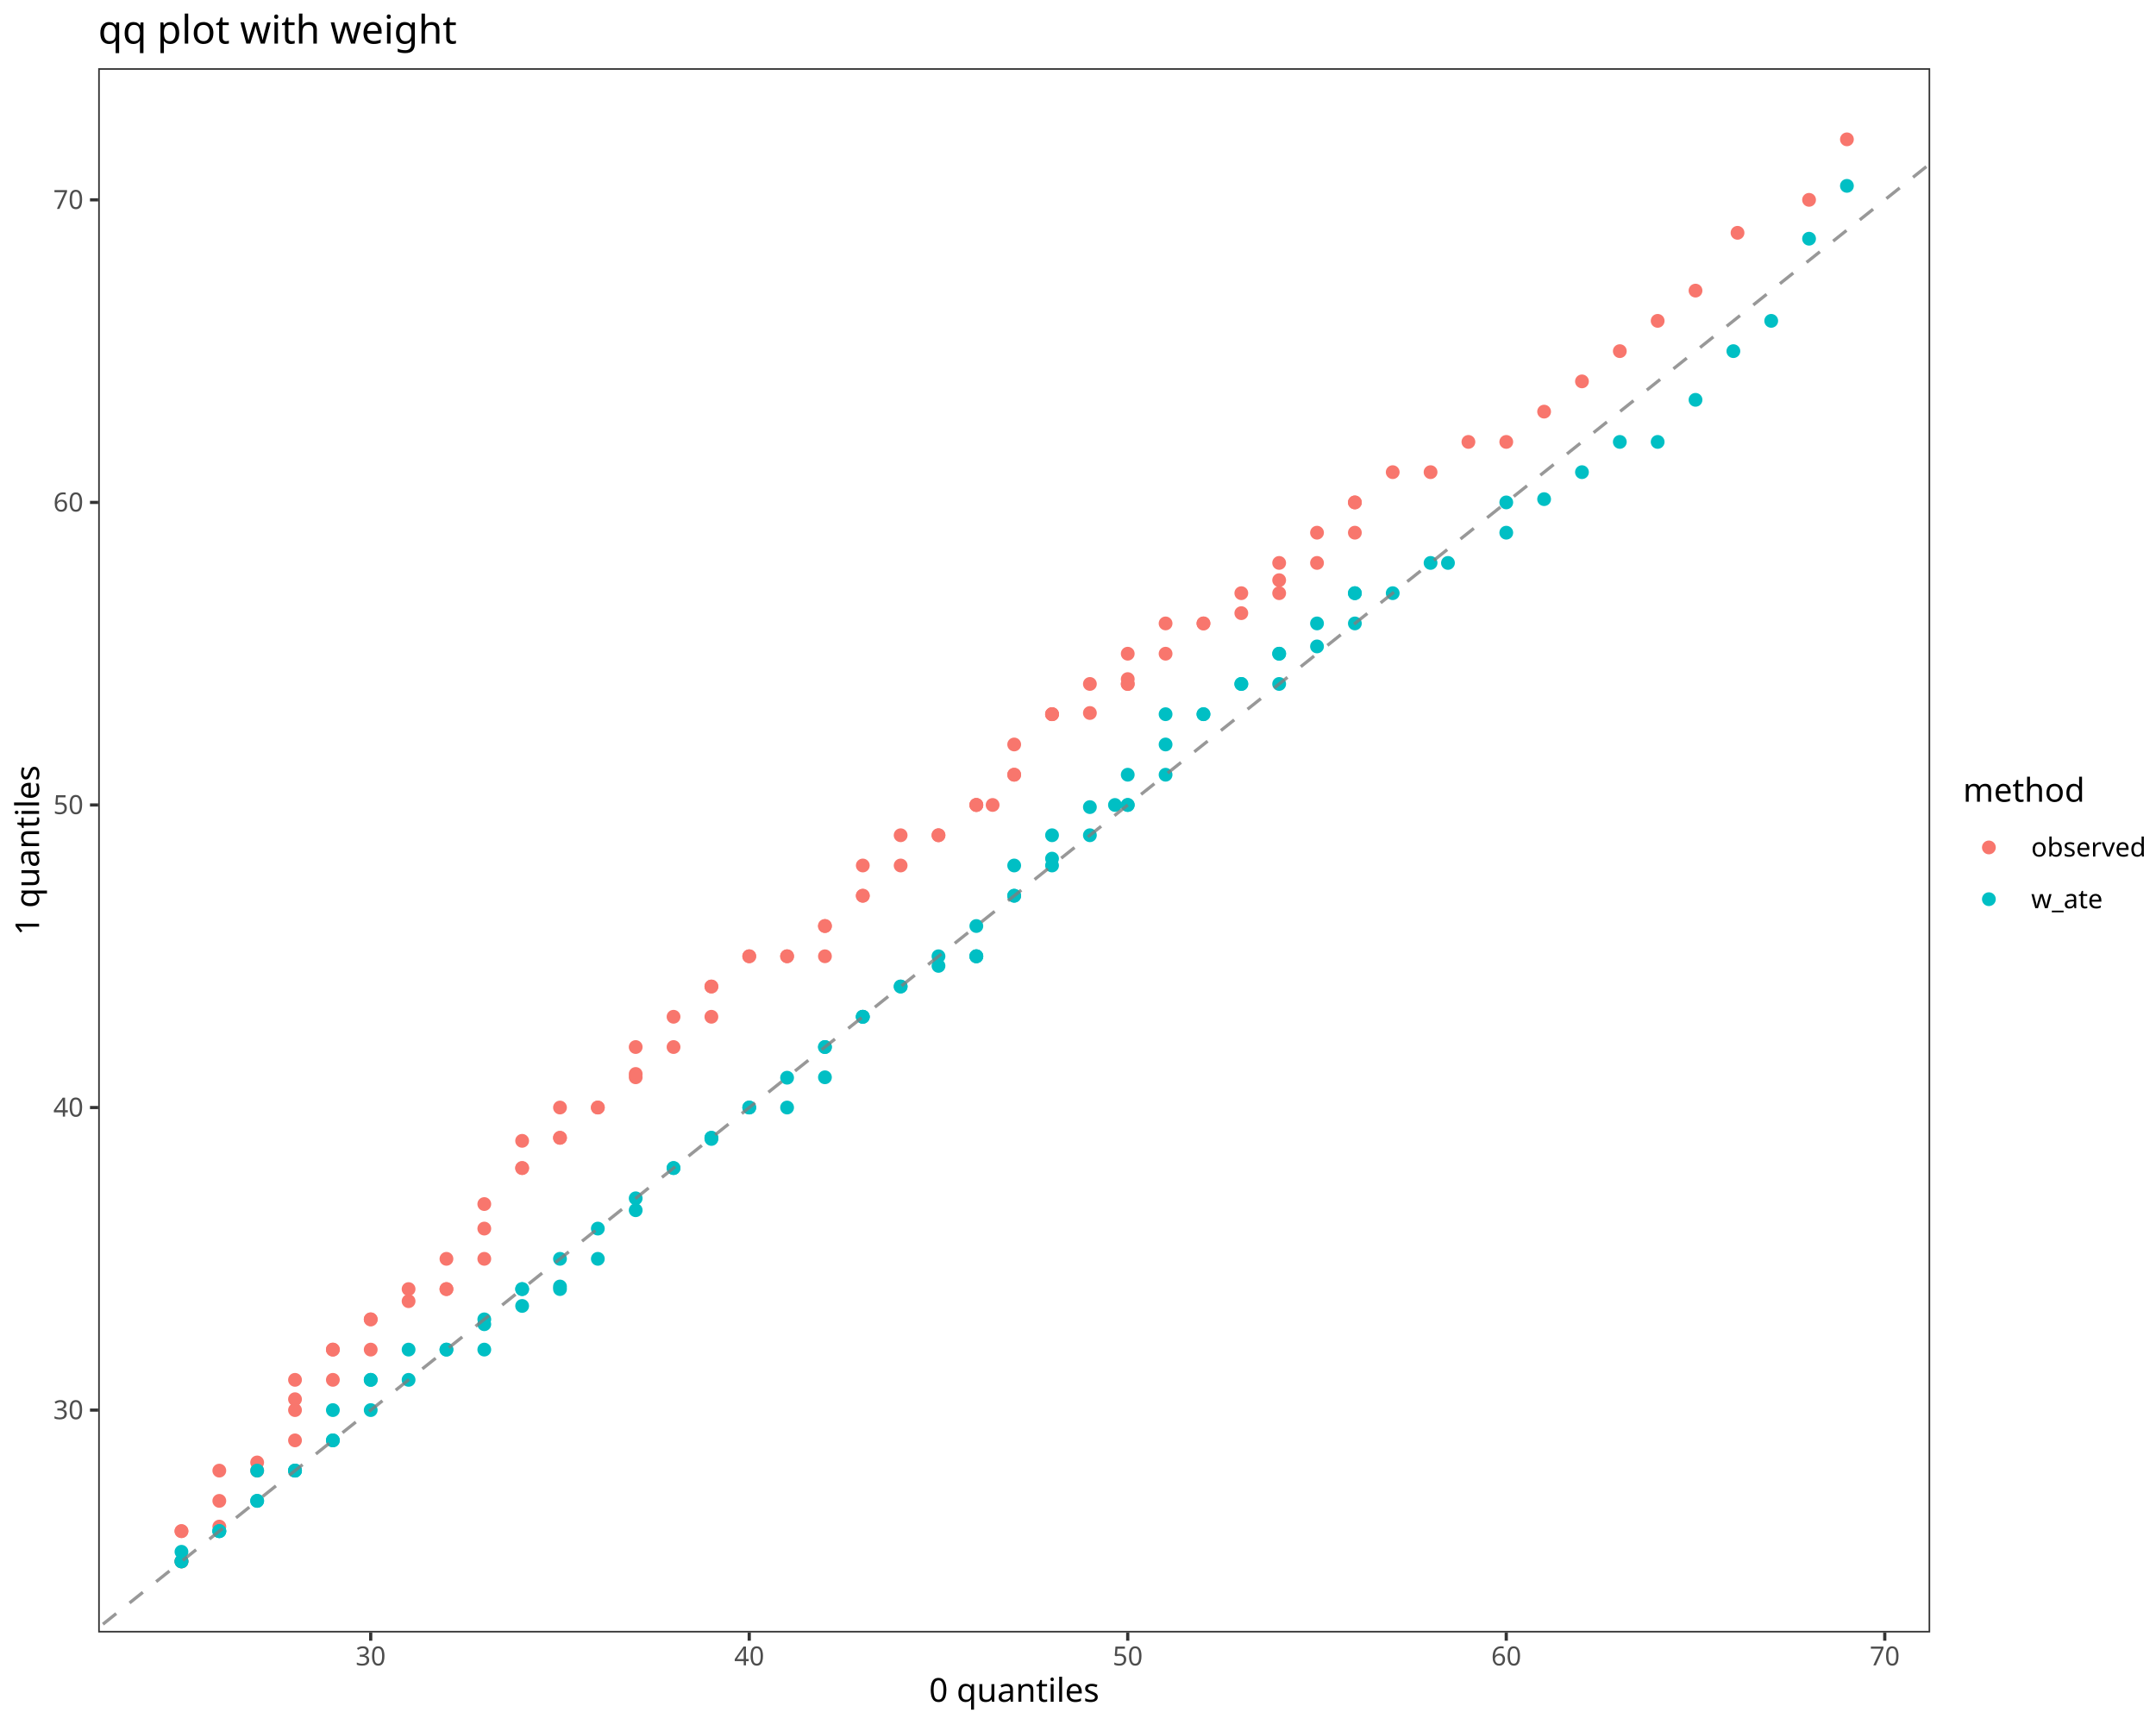
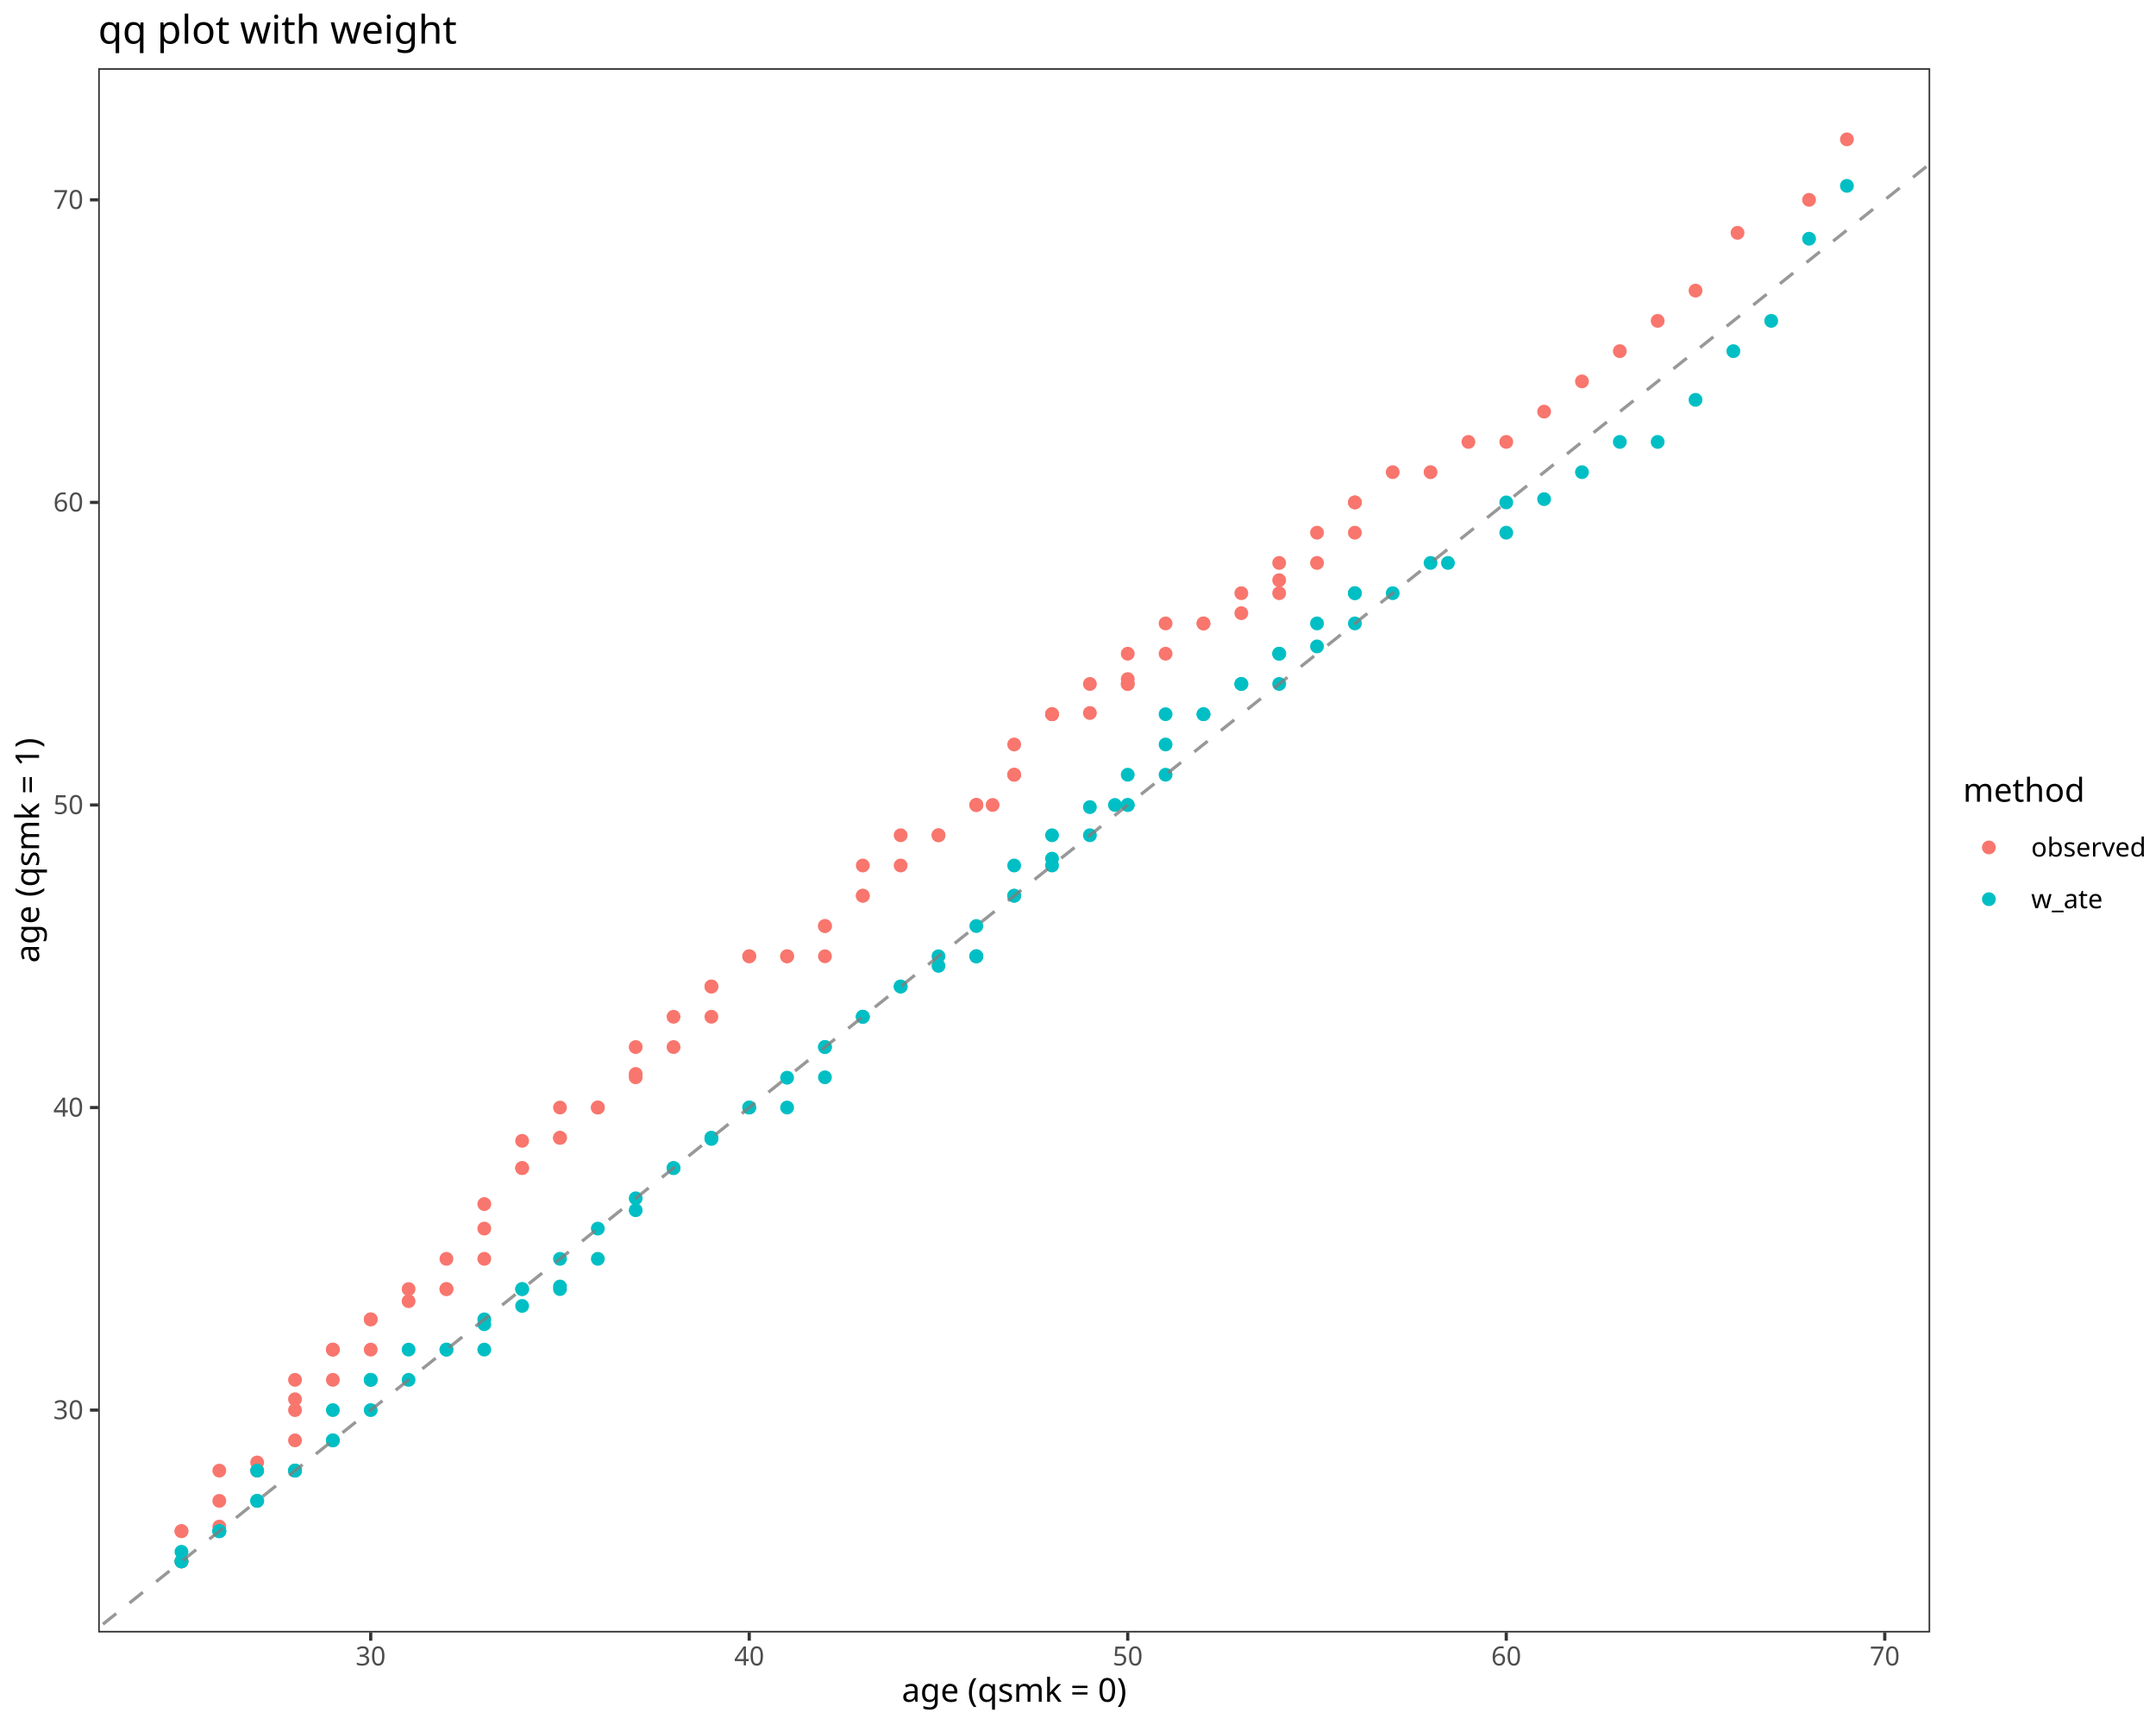
<svg xmlns="http://www.w3.org/2000/svg" class="svglite" data-engine-version="2.0" width="720.00pt" height="576.00pt" viewBox="0 0 720.00 576.00">
  <defs>
    <style type="text/css">
    .svglite line, .svglite polyline, .svglite polygon, .svglite path, .svglite rect, .svglite circle {
      fill: none;
      stroke: #000000;
      stroke-linecap: round;
      stroke-linejoin: round;
      stroke-miterlimit: 10.00;
    }
  </style>
  </defs>
  <rect width="100%" height="100%" style="stroke: none; fill: #FFFFFF;" />
  <defs>
    <clipPath id="cpMC4wMHw3MjAuMDB8MC4wMHw1NzYuMDA=">
      <rect x="0.00" y="0.00" width="720.00" height="576.00" />
    </clipPath>
  </defs>
  <g clip-path="url(#cpMC4wMHw3MjAuMDB8MC4wMHw1NzYuMDA=)">
    <rect x="0.00" y="0.00" width="720.00" height="576.00" style="stroke-width: 1.07; stroke: #FFFFFF; fill: #FFFFFF;" />
  </g>
  <defs>
    <clipPath id="cpMzIuNzl8NjQ0LjU5fDIyLjc4fDU0NS4xMQ==">
      <rect x="32.79" y="22.78" width="611.80" height="522.33" />
    </clipPath>
  </defs>
  <g clip-path="url(#cpMzIuNzl8NjQ0LjU5fDIyLjc4fDU0NS4xMQ==)">
    <rect x="32.79" y="22.78" width="611.80" height="522.33" style="stroke-width: 1.07; stroke: none; fill: #FFFFFF;" />
    <circle cx="60.60" cy="521.37" r="1.95" style="stroke-width: 0.71; stroke: #F8766D; fill: #F8766D;" />
    <circle cx="60.60" cy="521.37" r="1.95" style="stroke-width: 0.71; stroke: #F8766D; fill: #F8766D;" />
    <circle cx="60.60" cy="511.27" r="1.95" style="stroke-width: 0.71; stroke: #F8766D; fill: #F8766D;" />
    <circle cx="60.60" cy="511.27" r="1.95" style="stroke-width: 0.71; stroke: #F8766D; fill: #F8766D;" />
    <circle cx="73.24" cy="509.75" r="1.95" style="stroke-width: 0.71; stroke: #F8766D; fill: #F8766D;" />
    <circle cx="73.24" cy="501.16" r="1.95" style="stroke-width: 0.71; stroke: #F8766D; fill: #F8766D;" />
    <circle cx="73.24" cy="491.06" r="1.95" style="stroke-width: 0.71; stroke: #F8766D; fill: #F8766D;" />
    <circle cx="85.88" cy="491.06" r="1.95" style="stroke-width: 0.71; stroke: #F8766D; fill: #F8766D;" />
    <circle cx="85.88" cy="488.33" r="1.95" style="stroke-width: 0.71; stroke: #F8766D; fill: #F8766D;" />
    <circle cx="98.52" cy="480.96" r="1.95" style="stroke-width: 0.71; stroke: #F8766D; fill: #F8766D;" />
    <circle cx="98.52" cy="470.85" r="1.95" style="stroke-width: 0.71; stroke: #F8766D; fill: #F8766D;" />
    <circle cx="98.52" cy="467.22" r="1.95" style="stroke-width: 0.71; stroke: #F8766D; fill: #F8766D;" />
    <circle cx="98.52" cy="460.75" r="1.95" style="stroke-width: 0.71; stroke: #F8766D; fill: #F8766D;" />
    <circle cx="111.16" cy="460.75" r="1.95" style="stroke-width: 0.71; stroke: #F8766D; fill: #F8766D;" />
    <circle cx="111.16" cy="450.65" r="1.95" style="stroke-width: 0.71; stroke: #F8766D; fill: #F8766D;" />
    <circle cx="111.16" cy="450.65" r="1.95" style="stroke-width: 0.71; stroke: #F8766D; fill: #F8766D;" />
    <circle cx="123.80" cy="450.65" r="1.95" style="stroke-width: 0.71; stroke: #F8766D; fill: #F8766D;" />
    <circle cx="123.80" cy="440.55" r="1.95" style="stroke-width: 0.71; stroke: #F8766D; fill: #F8766D;" />
    <circle cx="123.80" cy="440.55" r="1.95" style="stroke-width: 0.71; stroke: #F8766D; fill: #F8766D;" />
    <circle cx="136.45" cy="434.48" r="1.95" style="stroke-width: 0.71; stroke: #F8766D; fill: #F8766D;" />
    <circle cx="136.45" cy="430.44" r="1.95" style="stroke-width: 0.71; stroke: #F8766D; fill: #F8766D;" />
    <circle cx="149.09" cy="430.44" r="1.95" style="stroke-width: 0.71; stroke: #F8766D; fill: #F8766D;" />
    <circle cx="149.09" cy="430.44" r="1.95" style="stroke-width: 0.71; stroke: #F8766D; fill: #F8766D;" />
    <circle cx="149.09" cy="420.34" r="1.95" style="stroke-width: 0.71; stroke: #F8766D; fill: #F8766D;" />
    <circle cx="161.73" cy="420.34" r="1.95" style="stroke-width: 0.71; stroke: #F8766D; fill: #F8766D;" />
    <circle cx="161.73" cy="410.24" r="1.95" style="stroke-width: 0.71; stroke: #F8766D; fill: #F8766D;" />
    <circle cx="161.73" cy="402.05" r="1.95" style="stroke-width: 0.71; stroke: #F8766D; fill: #F8766D;" />
    <circle cx="174.37" cy="390.03" r="1.95" style="stroke-width: 0.71; stroke: #F8766D; fill: #F8766D;" />
    <circle cx="174.37" cy="390.03" r="1.95" style="stroke-width: 0.71; stroke: #F8766D; fill: #F8766D;" />
    <circle cx="174.37" cy="380.94" r="1.95" style="stroke-width: 0.71; stroke: #F8766D; fill: #F8766D;" />
    <circle cx="187.01" cy="379.93" r="1.95" style="stroke-width: 0.71; stroke: #F8766D; fill: #F8766D;" />
    <circle cx="187.01" cy="379.93" r="1.95" style="stroke-width: 0.71; stroke: #F8766D; fill: #F8766D;" />
    <circle cx="187.01" cy="369.82" r="1.95" style="stroke-width: 0.71; stroke: #F8766D; fill: #F8766D;" />
    <circle cx="199.65" cy="369.82" r="1.95" style="stroke-width: 0.71; stroke: #F8766D; fill: #F8766D;" />
    <circle cx="199.65" cy="369.82" r="1.95" style="stroke-width: 0.71; stroke: #F8766D; fill: #F8766D;" />
    <circle cx="212.29" cy="359.72" r="1.95" style="stroke-width: 0.71; stroke: #F8766D; fill: #F8766D;" />
    <circle cx="212.29" cy="358.61" r="1.95" style="stroke-width: 0.71; stroke: #F8766D; fill: #F8766D;" />
    <circle cx="212.29" cy="349.62" r="1.95" style="stroke-width: 0.71; stroke: #F8766D; fill: #F8766D;" />
    <circle cx="224.93" cy="349.62" r="1.95" style="stroke-width: 0.71; stroke: #F8766D; fill: #F8766D;" />
    <circle cx="224.93" cy="339.51" r="1.95" style="stroke-width: 0.71; stroke: #F8766D; fill: #F8766D;" />
    <circle cx="237.57" cy="339.51" r="1.95" style="stroke-width: 0.71; stroke: #F8766D; fill: #F8766D;" />
    <circle cx="237.57" cy="329.41" r="1.95" style="stroke-width: 0.71; stroke: #F8766D; fill: #F8766D;" />
    <circle cx="237.57" cy="329.41" r="1.95" style="stroke-width: 0.71; stroke: #F8766D; fill: #F8766D;" />
    <circle cx="250.21" cy="319.31" r="1.95" style="stroke-width: 0.71; stroke: #F8766D; fill: #F8766D;" />
    <circle cx="250.21" cy="319.31" r="1.95" style="stroke-width: 0.71; stroke: #F8766D; fill: #F8766D;" />
    <circle cx="262.85" cy="319.31" r="1.95" style="stroke-width: 0.71; stroke: #F8766D; fill: #F8766D;" />
    <circle cx="262.85" cy="319.31" r="1.95" style="stroke-width: 0.71; stroke: #F8766D; fill: #F8766D;" />
    <circle cx="275.49" cy="319.31" r="1.95" style="stroke-width: 0.71; stroke: #F8766D; fill: #F8766D;" />
    <circle cx="275.49" cy="309.21" r="1.95" style="stroke-width: 0.71; stroke: #F8766D; fill: #F8766D;" />
    <circle cx="275.49" cy="309.21" r="1.95" style="stroke-width: 0.71; stroke: #F8766D; fill: #F8766D;" />
    <circle cx="288.13" cy="299.10" r="1.95" style="stroke-width: 0.71; stroke: #F8766D; fill: #F8766D;" />
    <circle cx="288.13" cy="299.10" r="1.95" style="stroke-width: 0.71; stroke: #F8766D; fill: #F8766D;" />
    <circle cx="288.13" cy="289.00" r="1.95" style="stroke-width: 0.71; stroke: #F8766D; fill: #F8766D;" />
    <circle cx="300.77" cy="289.00" r="1.95" style="stroke-width: 0.71; stroke: #F8766D; fill: #F8766D;" />
    <circle cx="300.77" cy="278.90" r="1.95" style="stroke-width: 0.71; stroke: #F8766D; fill: #F8766D;" />
    <circle cx="313.41" cy="278.90" r="1.95" style="stroke-width: 0.71; stroke: #F8766D; fill: #F8766D;" />
    <circle cx="313.41" cy="278.90" r="1.95" style="stroke-width: 0.71; stroke: #F8766D; fill: #F8766D;" />
    <circle cx="326.05" cy="268.79" r="1.95" style="stroke-width: 0.71; stroke: #F8766D; fill: #F8766D;" />
    <circle cx="326.05" cy="268.79" r="1.95" style="stroke-width: 0.71; stroke: #F8766D; fill: #F8766D;" />
    <circle cx="326.05" cy="268.79" r="1.95" style="stroke-width: 0.71; stroke: #F8766D; fill: #F8766D;" />
    <circle cx="331.49" cy="268.79" r="1.95" style="stroke-width: 0.71; stroke: #F8766D; fill: #F8766D;" />
    <circle cx="338.69" cy="258.69" r="1.95" style="stroke-width: 0.71; stroke: #F8766D; fill: #F8766D;" />
    <circle cx="338.69" cy="258.69" r="1.95" style="stroke-width: 0.71; stroke: #F8766D; fill: #F8766D;" />
    <circle cx="338.69" cy="248.59" r="1.95" style="stroke-width: 0.71; stroke: #F8766D; fill: #F8766D;" />
    <circle cx="351.33" cy="238.48" r="1.95" style="stroke-width: 0.71; stroke: #F8766D; fill: #F8766D;" />
    <circle cx="351.33" cy="238.48" r="1.95" style="stroke-width: 0.71; stroke: #F8766D; fill: #F8766D;" />
    <circle cx="351.33" cy="238.48" r="1.95" style="stroke-width: 0.71; stroke: #F8766D; fill: #F8766D;" />
    <circle cx="363.97" cy="238.08" r="1.95" style="stroke-width: 0.71; stroke: #F8766D; fill: #F8766D;" />
    <circle cx="363.97" cy="228.38" r="1.95" style="stroke-width: 0.71; stroke: #F8766D; fill: #F8766D;" />
    <circle cx="376.61" cy="228.38" r="1.95" style="stroke-width: 0.71; stroke: #F8766D; fill: #F8766D;" />
    <circle cx="376.61" cy="228.38" r="1.95" style="stroke-width: 0.71; stroke: #F8766D; fill: #F8766D;" />
    <circle cx="376.61" cy="226.76" r="1.95" style="stroke-width: 0.71; stroke: #F8766D; fill: #F8766D;" />
    <circle cx="376.61" cy="218.28" r="1.95" style="stroke-width: 0.71; stroke: #F8766D; fill: #F8766D;" />
    <circle cx="389.25" cy="218.28" r="1.95" style="stroke-width: 0.71; stroke: #F8766D; fill: #F8766D;" />
    <circle cx="389.25" cy="208.17" r="1.95" style="stroke-width: 0.71; stroke: #F8766D; fill: #F8766D;" />
    <circle cx="401.90" cy="208.17" r="1.95" style="stroke-width: 0.71; stroke: #F8766D; fill: #F8766D;" />
    <circle cx="401.90" cy="208.17" r="1.95" style="stroke-width: 0.71; stroke: #F8766D; fill: #F8766D;" />
    <circle cx="414.54" cy="204.74" r="1.95" style="stroke-width: 0.71; stroke: #F8766D; fill: #F8766D;" />
    <circle cx="414.54" cy="198.07" r="1.95" style="stroke-width: 0.71; stroke: #F8766D; fill: #F8766D;" />
    <circle cx="427.18" cy="198.07" r="1.95" style="stroke-width: 0.71; stroke: #F8766D; fill: #F8766D;" />
    <circle cx="427.18" cy="193.73" r="1.95" style="stroke-width: 0.71; stroke: #F8766D; fill: #F8766D;" />
    <circle cx="427.18" cy="187.97" r="1.95" style="stroke-width: 0.71; stroke: #F8766D; fill: #F8766D;" />
    <circle cx="439.82" cy="187.97" r="1.95" style="stroke-width: 0.71; stroke: #F8766D; fill: #F8766D;" />
    <circle cx="439.82" cy="177.87" r="1.95" style="stroke-width: 0.71; stroke: #F8766D; fill: #F8766D;" />
    <circle cx="452.46" cy="177.87" r="1.95" style="stroke-width: 0.71; stroke: #F8766D; fill: #F8766D;" />
    <circle cx="452.46" cy="167.76" r="1.95" style="stroke-width: 0.71; stroke: #F8766D; fill: #F8766D;" />
    <circle cx="452.46" cy="167.76" r="1.95" style="stroke-width: 0.71; stroke: #F8766D; fill: #F8766D;" />
    <circle cx="465.10" cy="157.66" r="1.95" style="stroke-width: 0.71; stroke: #F8766D; fill: #F8766D;" />
    <circle cx="477.74" cy="157.66" r="1.95" style="stroke-width: 0.71; stroke: #F8766D; fill: #F8766D;" />
    <circle cx="490.38" cy="147.56" r="1.95" style="stroke-width: 0.71; stroke: #F8766D; fill: #F8766D;" />
    <circle cx="503.02" cy="147.56" r="1.95" style="stroke-width: 0.71; stroke: #F8766D; fill: #F8766D;" />
    <circle cx="515.66" cy="137.45" r="1.95" style="stroke-width: 0.71; stroke: #F8766D; fill: #F8766D;" />
    <circle cx="528.30" cy="127.35" r="1.95" style="stroke-width: 0.71; stroke: #F8766D; fill: #F8766D;" />
    <circle cx="540.94" cy="117.25" r="1.95" style="stroke-width: 0.71; stroke: #F8766D; fill: #F8766D;" />
    <circle cx="553.58" cy="107.14" r="1.95" style="stroke-width: 0.71; stroke: #F8766D; fill: #F8766D;" />
    <circle cx="566.22" cy="97.04" r="1.95" style="stroke-width: 0.71; stroke: #F8766D; fill: #F8766D;" />
    <circle cx="580.25" cy="77.74" r="1.95" style="stroke-width: 0.71; stroke: #F8766D; fill: #F8766D;" />
    <circle cx="604.14" cy="66.73" r="1.95" style="stroke-width: 0.71; stroke: #F8766D; fill: #F8766D;" />
    <circle cx="616.78" cy="46.53" r="1.95" style="stroke-width: 0.71; stroke: #F8766D; fill: #F8766D;" />
    <circle cx="60.60" cy="521.37" r="1.95" style="stroke-width: 0.71; stroke: #00BFC4; fill: #00BFC4;" />
    <circle cx="60.60" cy="521.37" r="1.95" style="stroke-width: 0.71; stroke: #00BFC4; fill: #00BFC4;" />
    <circle cx="60.60" cy="518.16" r="1.95" style="stroke-width: 0.71; stroke: #00BFC4; fill: #00BFC4;" />
    <circle cx="73.24" cy="511.27" r="1.95" style="stroke-width: 0.71; stroke: #00BFC4; fill: #00BFC4;" />
    <circle cx="73.24" cy="511.27" r="1.95" style="stroke-width: 0.71; stroke: #00BFC4; fill: #00BFC4;" />
    <circle cx="73.24" cy="511.27" r="1.95" style="stroke-width: 0.71; stroke: #00BFC4; fill: #00BFC4;" />
    <circle cx="85.88" cy="501.16" r="1.95" style="stroke-width: 0.71; stroke: #00BFC4; fill: #00BFC4;" />
    <circle cx="85.88" cy="501.16" r="1.95" style="stroke-width: 0.71; stroke: #00BFC4; fill: #00BFC4;" />
    <circle cx="85.88" cy="491.06" r="1.95" style="stroke-width: 0.71; stroke: #00BFC4; fill: #00BFC4;" />
    <circle cx="98.52" cy="491.06" r="1.95" style="stroke-width: 0.71; stroke: #00BFC4; fill: #00BFC4;" />
    <circle cx="98.52" cy="491.06" r="1.95" style="stroke-width: 0.71; stroke: #00BFC4; fill: #00BFC4;" />
    <circle cx="98.52" cy="491.06" r="1.95" style="stroke-width: 0.71; stroke: #00BFC4; fill: #00BFC4;" />
    <circle cx="111.16" cy="480.96" r="1.95" style="stroke-width: 0.71; stroke: #00BFC4; fill: #00BFC4;" />
    <circle cx="111.16" cy="480.96" r="1.95" style="stroke-width: 0.71; stroke: #00BFC4; fill: #00BFC4;" />
    <circle cx="111.16" cy="470.85" r="1.95" style="stroke-width: 0.71; stroke: #00BFC4; fill: #00BFC4;" />
    <circle cx="123.80" cy="470.85" r="1.95" style="stroke-width: 0.71; stroke: #00BFC4; fill: #00BFC4;" />
    <circle cx="123.80" cy="460.75" r="1.95" style="stroke-width: 0.71; stroke: #00BFC4; fill: #00BFC4;" />
    <circle cx="123.80" cy="460.75" r="1.95" style="stroke-width: 0.71; stroke: #00BFC4; fill: #00BFC4;" />
    <circle cx="136.45" cy="460.75" r="1.95" style="stroke-width: 0.71; stroke: #00BFC4; fill: #00BFC4;" />
    <circle cx="136.45" cy="450.65" r="1.95" style="stroke-width: 0.71; stroke: #00BFC4; fill: #00BFC4;" />
    <circle cx="149.09" cy="450.65" r="1.95" style="stroke-width: 0.71; stroke: #00BFC4; fill: #00BFC4;" />
    <circle cx="149.09" cy="450.65" r="1.95" style="stroke-width: 0.71; stroke: #00BFC4; fill: #00BFC4;" />
    <circle cx="161.73" cy="450.65" r="1.95" style="stroke-width: 0.71; stroke: #00BFC4; fill: #00BFC4;" />
    <circle cx="161.73" cy="442.18" r="1.95" style="stroke-width: 0.71; stroke: #00BFC4; fill: #00BFC4;" />
    <circle cx="161.73" cy="440.55" r="1.95" style="stroke-width: 0.71; stroke: #00BFC4; fill: #00BFC4;" />
    <circle cx="174.37" cy="436.07" r="1.95" style="stroke-width: 0.71; stroke: #00BFC4; fill: #00BFC4;" />
    <circle cx="174.37" cy="430.44" r="1.95" style="stroke-width: 0.71; stroke: #00BFC4; fill: #00BFC4;" />
    <circle cx="174.37" cy="430.44" r="1.95" style="stroke-width: 0.71; stroke: #00BFC4; fill: #00BFC4;" />
    <circle cx="187.01" cy="430.44" r="1.95" style="stroke-width: 0.71; stroke: #00BFC4; fill: #00BFC4;" />
    <circle cx="187.01" cy="429.58" r="1.95" style="stroke-width: 0.71; stroke: #00BFC4; fill: #00BFC4;" />
    <circle cx="187.01" cy="420.34" r="1.95" style="stroke-width: 0.71; stroke: #00BFC4; fill: #00BFC4;" />
    <circle cx="199.65" cy="420.34" r="1.95" style="stroke-width: 0.71; stroke: #00BFC4; fill: #00BFC4;" />
    <circle cx="199.65" cy="410.24" r="1.95" style="stroke-width: 0.71; stroke: #00BFC4; fill: #00BFC4;" />
    <circle cx="212.29" cy="404.11" r="1.95" style="stroke-width: 0.71; stroke: #00BFC4; fill: #00BFC4;" />
    <circle cx="212.29" cy="400.13" r="1.95" style="stroke-width: 0.71; stroke: #00BFC4; fill: #00BFC4;" />
    <circle cx="224.93" cy="390.03" r="1.95" style="stroke-width: 0.71; stroke: #00BFC4; fill: #00BFC4;" />
    <circle cx="224.93" cy="390.03" r="1.95" style="stroke-width: 0.71; stroke: #00BFC4; fill: #00BFC4;" />
    <circle cx="237.57" cy="380.31" r="1.95" style="stroke-width: 0.71; stroke: #00BFC4; fill: #00BFC4;" />
    <circle cx="237.57" cy="379.93" r="1.95" style="stroke-width: 0.71; stroke: #00BFC4; fill: #00BFC4;" />
    <circle cx="237.57" cy="379.93" r="1.95" style="stroke-width: 0.71; stroke: #00BFC4; fill: #00BFC4;" />
    <circle cx="250.21" cy="369.82" r="1.95" style="stroke-width: 0.71; stroke: #00BFC4; fill: #00BFC4;" />
    <circle cx="250.21" cy="369.82" r="1.95" style="stroke-width: 0.71; stroke: #00BFC4; fill: #00BFC4;" />
    <circle cx="262.85" cy="369.82" r="1.95" style="stroke-width: 0.71; stroke: #00BFC4; fill: #00BFC4;" />
    <circle cx="262.85" cy="359.86" r="1.95" style="stroke-width: 0.71; stroke: #00BFC4; fill: #00BFC4;" />
    <circle cx="275.49" cy="359.72" r="1.95" style="stroke-width: 0.71; stroke: #00BFC4; fill: #00BFC4;" />
    <circle cx="275.49" cy="349.62" r="1.95" style="stroke-width: 0.71; stroke: #00BFC4; fill: #00BFC4;" />
    <circle cx="275.49" cy="349.62" r="1.95" style="stroke-width: 0.71; stroke: #00BFC4; fill: #00BFC4;" />
    <circle cx="288.13" cy="339.51" r="1.95" style="stroke-width: 0.71; stroke: #00BFC4; fill: #00BFC4;" />
    <circle cx="288.13" cy="339.51" r="1.95" style="stroke-width: 0.71; stroke: #00BFC4; fill: #00BFC4;" />
    <circle cx="288.13" cy="339.51" r="1.95" style="stroke-width: 0.71; stroke: #00BFC4; fill: #00BFC4;" />
    <circle cx="300.77" cy="329.41" r="1.95" style="stroke-width: 0.71; stroke: #00BFC4; fill: #00BFC4;" />
    <circle cx="300.77" cy="329.41" r="1.95" style="stroke-width: 0.71; stroke: #00BFC4; fill: #00BFC4;" />
    <circle cx="313.41" cy="322.52" r="1.95" style="stroke-width: 0.71; stroke: #00BFC4; fill: #00BFC4;" />
    <circle cx="313.41" cy="319.31" r="1.95" style="stroke-width: 0.71; stroke: #00BFC4; fill: #00BFC4;" />
    <circle cx="326.05" cy="319.31" r="1.95" style="stroke-width: 0.71; stroke: #00BFC4; fill: #00BFC4;" />
    <circle cx="326.05" cy="319.31" r="1.95" style="stroke-width: 0.71; stroke: #00BFC4; fill: #00BFC4;" />
    <circle cx="326.05" cy="319.31" r="1.95" style="stroke-width: 0.71; stroke: #00BFC4; fill: #00BFC4;" />
    <circle cx="326.05" cy="309.21" r="1.95" style="stroke-width: 0.71; stroke: #00BFC4; fill: #00BFC4;" />
    <circle cx="338.69" cy="299.10" r="1.95" style="stroke-width: 0.71; stroke: #00BFC4; fill: #00BFC4;" />
    <circle cx="338.69" cy="299.10" r="1.95" style="stroke-width: 0.71; stroke: #00BFC4; fill: #00BFC4;" />
    <circle cx="338.69" cy="289.00" r="1.95" style="stroke-width: 0.71; stroke: #00BFC4; fill: #00BFC4;" />
    <circle cx="351.33" cy="289.00" r="1.95" style="stroke-width: 0.71; stroke: #00BFC4; fill: #00BFC4;" />
    <circle cx="351.33" cy="286.71" r="1.95" style="stroke-width: 0.71; stroke: #00BFC4; fill: #00BFC4;" />
    <circle cx="351.33" cy="278.90" r="1.95" style="stroke-width: 0.71; stroke: #00BFC4; fill: #00BFC4;" />
    <circle cx="363.97" cy="278.90" r="1.95" style="stroke-width: 0.71; stroke: #00BFC4; fill: #00BFC4;" />
    <circle cx="363.97" cy="269.50" r="1.95" style="stroke-width: 0.71; stroke: #00BFC4; fill: #00BFC4;" />
    <circle cx="372.34" cy="268.79" r="1.95" style="stroke-width: 0.71; stroke: #00BFC4; fill: #00BFC4;" />
    <circle cx="376.61" cy="268.79" r="1.95" style="stroke-width: 0.71; stroke: #00BFC4; fill: #00BFC4;" />
    <circle cx="376.61" cy="268.79" r="1.95" style="stroke-width: 0.71; stroke: #00BFC4; fill: #00BFC4;" />
    <circle cx="376.61" cy="258.69" r="1.95" style="stroke-width: 0.71; stroke: #00BFC4; fill: #00BFC4;" />
    <circle cx="389.25" cy="258.69" r="1.95" style="stroke-width: 0.71; stroke: #00BFC4; fill: #00BFC4;" />
    <circle cx="389.25" cy="248.59" r="1.95" style="stroke-width: 0.71; stroke: #00BFC4; fill: #00BFC4;" />
    <circle cx="389.25" cy="238.48" r="1.95" style="stroke-width: 0.71; stroke: #00BFC4; fill: #00BFC4;" />
    <circle cx="401.90" cy="238.48" r="1.95" style="stroke-width: 0.71; stroke: #00BFC4; fill: #00BFC4;" />
    <circle cx="401.90" cy="238.48" r="1.95" style="stroke-width: 0.71; stroke: #00BFC4; fill: #00BFC4;" />
    <circle cx="414.54" cy="228.38" r="1.95" style="stroke-width: 0.71; stroke: #00BFC4; fill: #00BFC4;" />
    <circle cx="414.54" cy="228.38" r="1.95" style="stroke-width: 0.71; stroke: #00BFC4; fill: #00BFC4;" />
    <circle cx="427.18" cy="228.38" r="1.95" style="stroke-width: 0.71; stroke: #00BFC4; fill: #00BFC4;" />
    <circle cx="427.18" cy="218.28" r="1.95" style="stroke-width: 0.71; stroke: #00BFC4; fill: #00BFC4;" />
    <circle cx="427.18" cy="218.28" r="1.95" style="stroke-width: 0.71; stroke: #00BFC4; fill: #00BFC4;" />
    <circle cx="439.82" cy="215.85" r="1.95" style="stroke-width: 0.71; stroke: #00BFC4; fill: #00BFC4;" />
    <circle cx="439.82" cy="208.17" r="1.95" style="stroke-width: 0.71; stroke: #00BFC4; fill: #00BFC4;" />
    <circle cx="452.46" cy="208.17" r="1.95" style="stroke-width: 0.71; stroke: #00BFC4; fill: #00BFC4;" />
    <circle cx="452.46" cy="198.07" r="1.95" style="stroke-width: 0.71; stroke: #00BFC4; fill: #00BFC4;" />
    <circle cx="452.46" cy="198.07" r="1.95" style="stroke-width: 0.71; stroke: #00BFC4; fill: #00BFC4;" />
    <circle cx="465.10" cy="198.07" r="1.95" style="stroke-width: 0.71; stroke: #00BFC4; fill: #00BFC4;" />
    <circle cx="477.74" cy="187.97" r="1.95" style="stroke-width: 0.71; stroke: #00BFC4; fill: #00BFC4;" />
    <circle cx="483.55" cy="187.97" r="1.95" style="stroke-width: 0.71; stroke: #00BFC4; fill: #00BFC4;" />
    <circle cx="503.02" cy="177.87" r="1.95" style="stroke-width: 0.71; stroke: #00BFC4; fill: #00BFC4;" />
    <circle cx="503.02" cy="167.76" r="1.95" style="stroke-width: 0.71; stroke: #00BFC4; fill: #00BFC4;" />
    <circle cx="515.66" cy="166.67" r="1.95" style="stroke-width: 0.71; stroke: #00BFC4; fill: #00BFC4;" />
    <circle cx="528.30" cy="157.66" r="1.95" style="stroke-width: 0.71; stroke: #00BFC4; fill: #00BFC4;" />
    <circle cx="540.94" cy="147.56" r="1.95" style="stroke-width: 0.71; stroke: #00BFC4; fill: #00BFC4;" />
    <circle cx="553.58" cy="147.56" r="1.95" style="stroke-width: 0.71; stroke: #00BFC4; fill: #00BFC4;" />
    <circle cx="566.22" cy="133.51" r="1.95" style="stroke-width: 0.71; stroke: #00BFC4; fill: #00BFC4;" />
    <circle cx="578.86" cy="117.25" r="1.95" style="stroke-width: 0.71; stroke: #00BFC4; fill: #00BFC4;" />
    <circle cx="591.50" cy="107.14" r="1.95" style="stroke-width: 0.71; stroke: #00BFC4; fill: #00BFC4;" />
    <circle cx="604.14" cy="79.71" r="1.95" style="stroke-width: 0.71; stroke: #00BFC4; fill: #00BFC4;" />
    <circle cx="616.78" cy="62.06" r="1.95" style="stroke-width: 0.71; stroke: #00BFC4; fill: #00BFC4;" />
    <line x1="-579.00" y1="1032.59" x2="1256.39" y2="-434.38" style="stroke-width: 1.07; stroke: #7F7F7F; stroke-opacity: 0.80; stroke-dasharray: 5.69,5.69; stroke-linecap: butt;" />
    <rect x="32.79" y="22.78" width="611.80" height="522.33" style="stroke-width: 1.07; stroke: #333333;" />
  </g>
  <g clip-path="url(#cpMC4wMHw3MjAuMDB8MC4wMHw1NzYuMDA=)">
    <text x="27.86" y="473.88" text-anchor="end" style="font-size: 8.80px; fill: #4D4D4D; font-family: sans;" textLength="9.79px" lengthAdjust="spacingAndGlyphs">30</text>
    <text x="27.86" y="372.85" text-anchor="end" style="font-size: 8.80px; fill: #4D4D4D; font-family: sans;" textLength="9.79px" lengthAdjust="spacingAndGlyphs">40</text>
    <text x="27.86" y="271.82" text-anchor="end" style="font-size: 8.80px; fill: #4D4D4D; font-family: sans;" textLength="9.79px" lengthAdjust="spacingAndGlyphs">50</text>
    <text x="27.86" y="170.79" text-anchor="end" style="font-size: 8.80px; fill: #4D4D4D; font-family: sans;" textLength="9.79px" lengthAdjust="spacingAndGlyphs">60</text>
    <text x="27.86" y="69.76" text-anchor="end" style="font-size: 8.80px; fill: #4D4D4D; font-family: sans;" textLength="9.79px" lengthAdjust="spacingAndGlyphs">70</text>
    <polyline points="30.05,470.85 32.79,470.85 " style="stroke-width: 1.07; stroke: #333333; stroke-linecap: butt;" />
    <polyline points="30.05,369.82 32.79,369.82 " style="stroke-width: 1.07; stroke: #333333; stroke-linecap: butt;" />
    <polyline points="30.05,268.79 32.79,268.79 " style="stroke-width: 1.07; stroke: #333333; stroke-linecap: butt;" />
    <polyline points="30.05,167.76 32.79,167.76 " style="stroke-width: 1.07; stroke: #333333; stroke-linecap: butt;" />
    <polyline points="30.05,66.73 32.79,66.73 " style="stroke-width: 1.07; stroke: #333333; stroke-linecap: butt;" />
    <polyline points="123.80,547.85 123.80,545.11 " style="stroke-width: 1.07; stroke: #333333; stroke-linecap: butt;" />
    <polyline points="250.21,547.85 250.21,545.11 " style="stroke-width: 1.07; stroke: #333333; stroke-linecap: butt;" />
    <polyline points="376.61,547.85 376.61,545.11 " style="stroke-width: 1.07; stroke: #333333; stroke-linecap: butt;" />
    <polyline points="503.02,547.85 503.02,545.11 " style="stroke-width: 1.07; stroke: #333333; stroke-linecap: butt;" />
    <polyline points="629.42,547.85 629.42,545.11 " style="stroke-width: 1.07; stroke: #333333; stroke-linecap: butt;" />
    <text x="123.80" y="556.10" text-anchor="middle" style="font-size: 8.80px; fill: #4D4D4D; font-family: sans;" textLength="9.79px" lengthAdjust="spacingAndGlyphs">30</text>
    <text x="250.21" y="556.10" text-anchor="middle" style="font-size: 8.80px; fill: #4D4D4D; font-family: sans;" textLength="9.79px" lengthAdjust="spacingAndGlyphs">40</text>
    <text x="376.61" y="556.10" text-anchor="middle" style="font-size: 8.80px; fill: #4D4D4D; font-family: sans;" textLength="9.79px" lengthAdjust="spacingAndGlyphs">50</text>
    <text x="503.02" y="556.10" text-anchor="middle" style="font-size: 8.80px; fill: #4D4D4D; font-family: sans;" textLength="9.79px" lengthAdjust="spacingAndGlyphs">60</text>
    <text x="629.42" y="556.10" text-anchor="middle" style="font-size: 8.80px; fill: #4D4D4D; font-family: sans;" textLength="9.79px" lengthAdjust="spacingAndGlyphs">70</text>
-     <text x="338.69" y="568.24" text-anchor="middle" style="font-size: 11.00px; font-family: sans;" textLength="53.21px" lengthAdjust="spacingAndGlyphs">0 quantiles</text>
-     <text transform="translate(13.05,283.95) rotate(-90)" text-anchor="middle" style="font-size: 11.00px; font-family: sans;" textLength="53.21px" lengthAdjust="spacingAndGlyphs">1 quantiles</text>
+     <text x="338.69" y="568.24" text-anchor="middle" style="font-size: 11.00px; font-family: sans;" textLength="73.69px" lengthAdjust="spacingAndGlyphs">age (qsmk = 0)</text>
+     <text transform="translate(13.05,283.95) rotate(-90)" text-anchor="middle" style="font-size: 11.00px; font-family: sans;" textLength="73.69px" lengthAdjust="spacingAndGlyphs">age (qsmk = 1)</text>
    <rect x="655.55" y="259.00" width="58.97" height="49.89" style="stroke-width: 1.07; stroke: none; fill: #FFFFFF;" />
    <text x="655.55" y="267.71" style="font-size: 11.00px; font-family: sans;" textLength="36.70px" lengthAdjust="spacingAndGlyphs">method</text>
    <rect x="655.55" y="274.33" width="17.28" height="17.28" style="stroke-width: 1.07; stroke: none; fill: #FFFFFF;" />
    <circle cx="664.19" cy="282.97" r="1.95" style="stroke-width: 0.71; stroke: #F8766D; fill: #F8766D;" />
    <rect x="655.55" y="291.61" width="17.28" height="17.28" style="stroke-width: 1.07; stroke: none; fill: #FFFFFF;" />
    <circle cx="664.19" cy="300.25" r="1.95" style="stroke-width: 0.71; stroke: #00BFC4; fill: #00BFC4;" />
    <text x="678.31" y="286.00" style="font-size: 8.80px; font-family: sans;" textLength="36.21px" lengthAdjust="spacingAndGlyphs">observed</text>
    <text x="678.31" y="303.28" style="font-size: 8.80px; font-family: sans;" textLength="23.49px" lengthAdjust="spacingAndGlyphs">w_ate</text>
    <text x="32.79" y="14.56" style="font-size: 13.20px; font-family: sans;" textLength="108.60px" lengthAdjust="spacingAndGlyphs">qq plot with weight</text>
  </g>
</svg>
